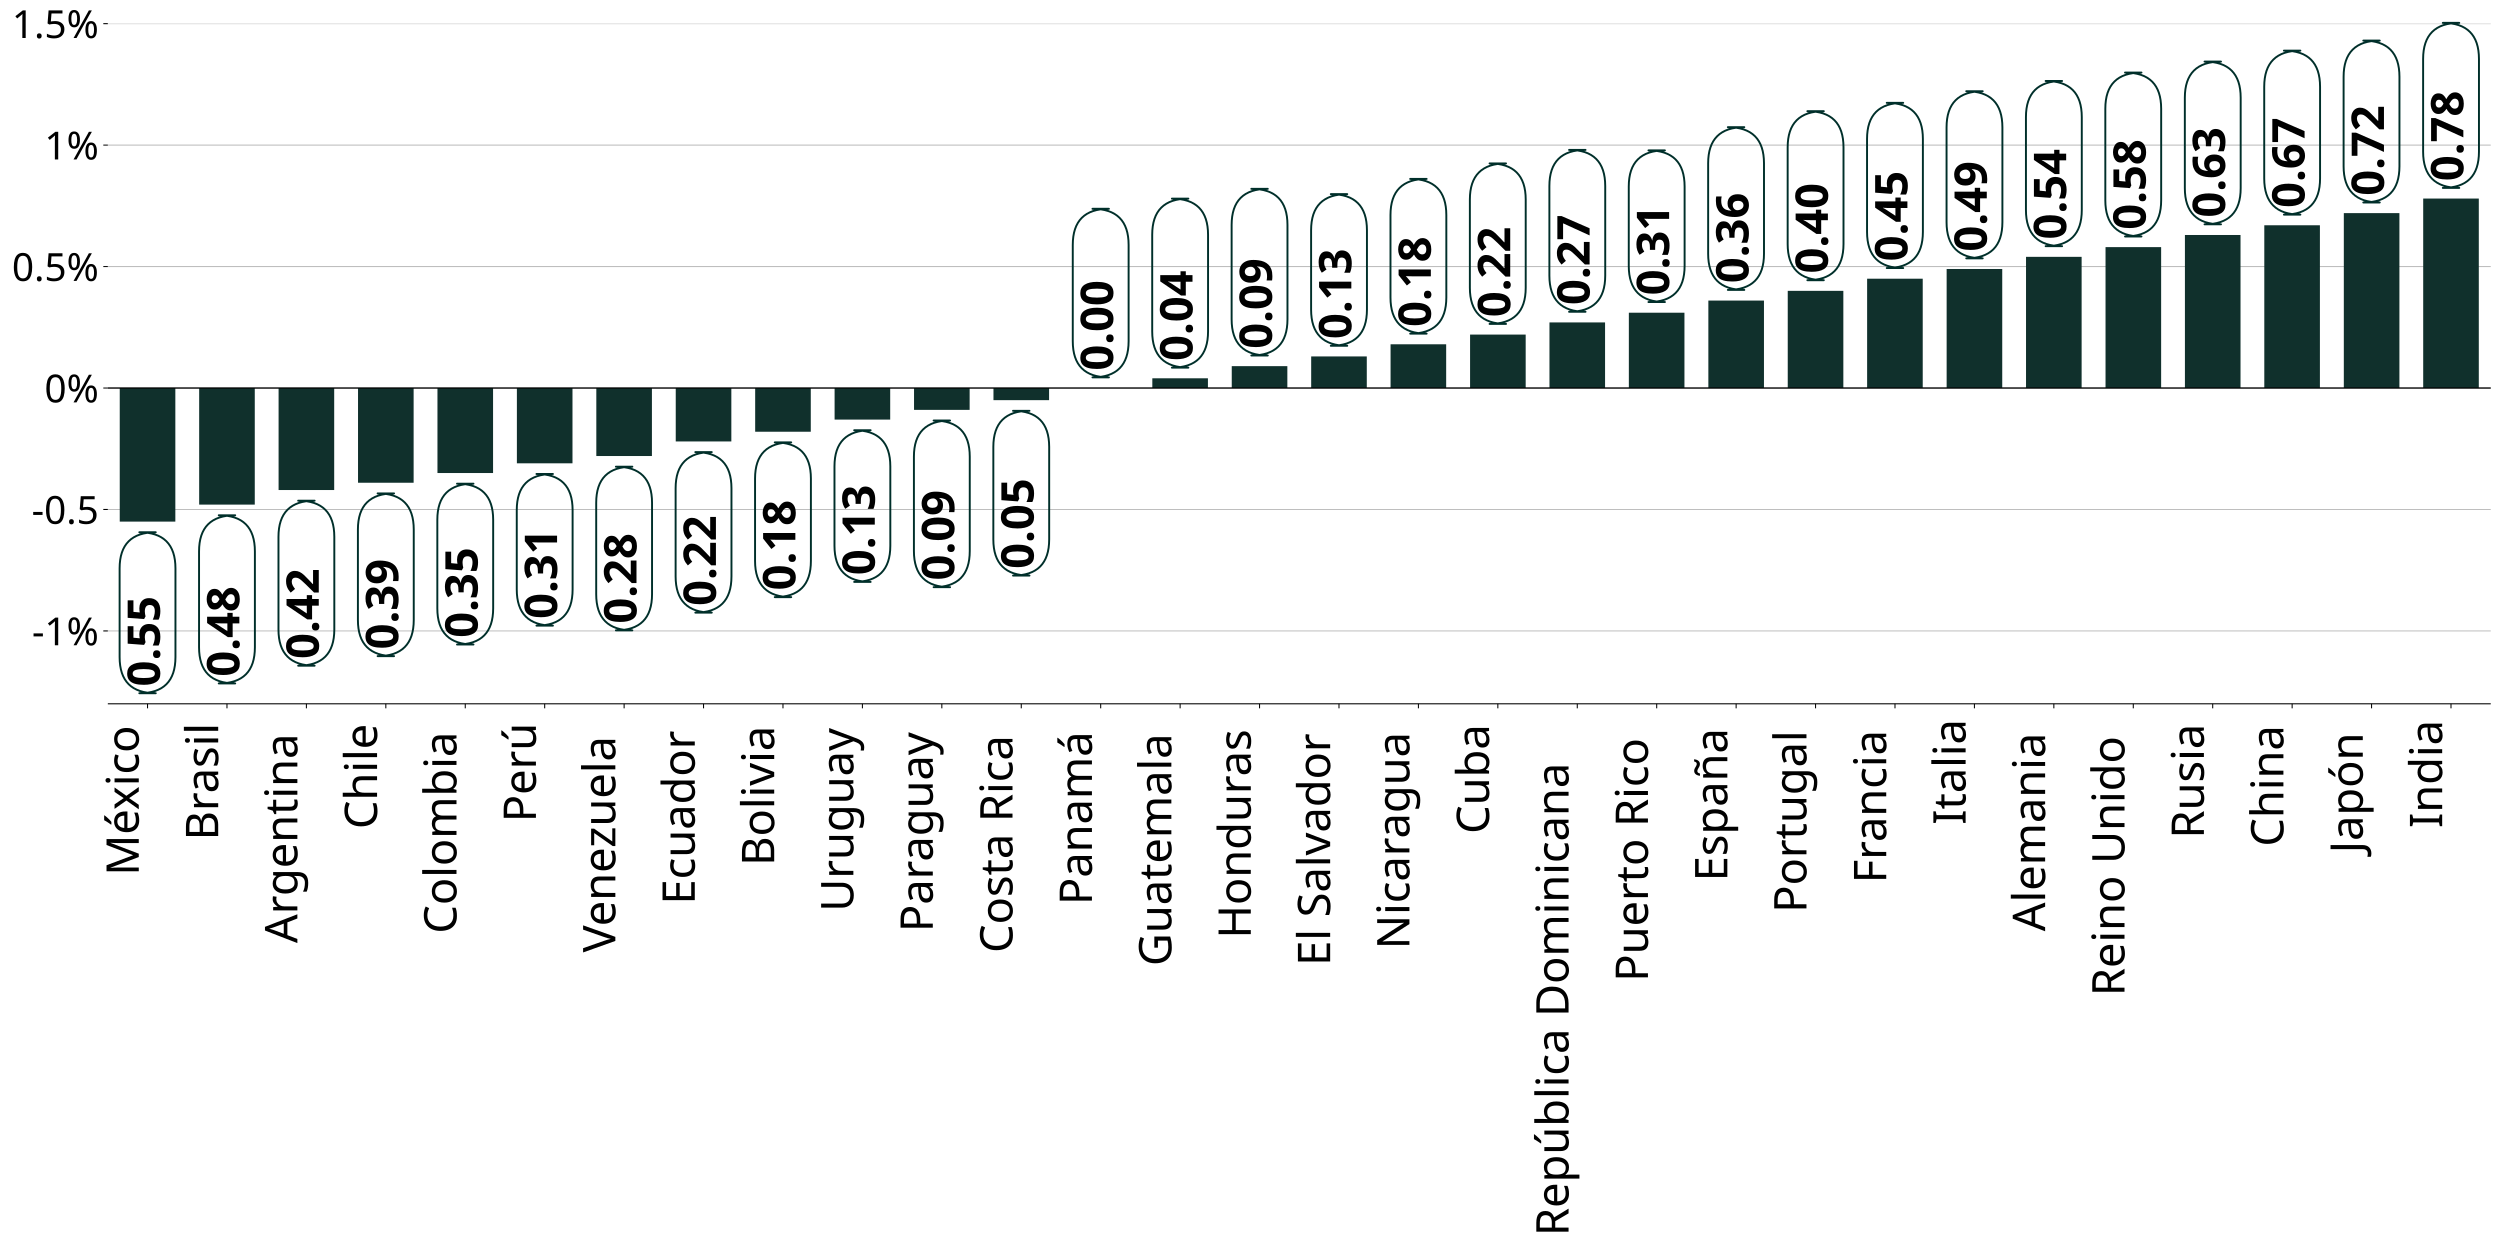
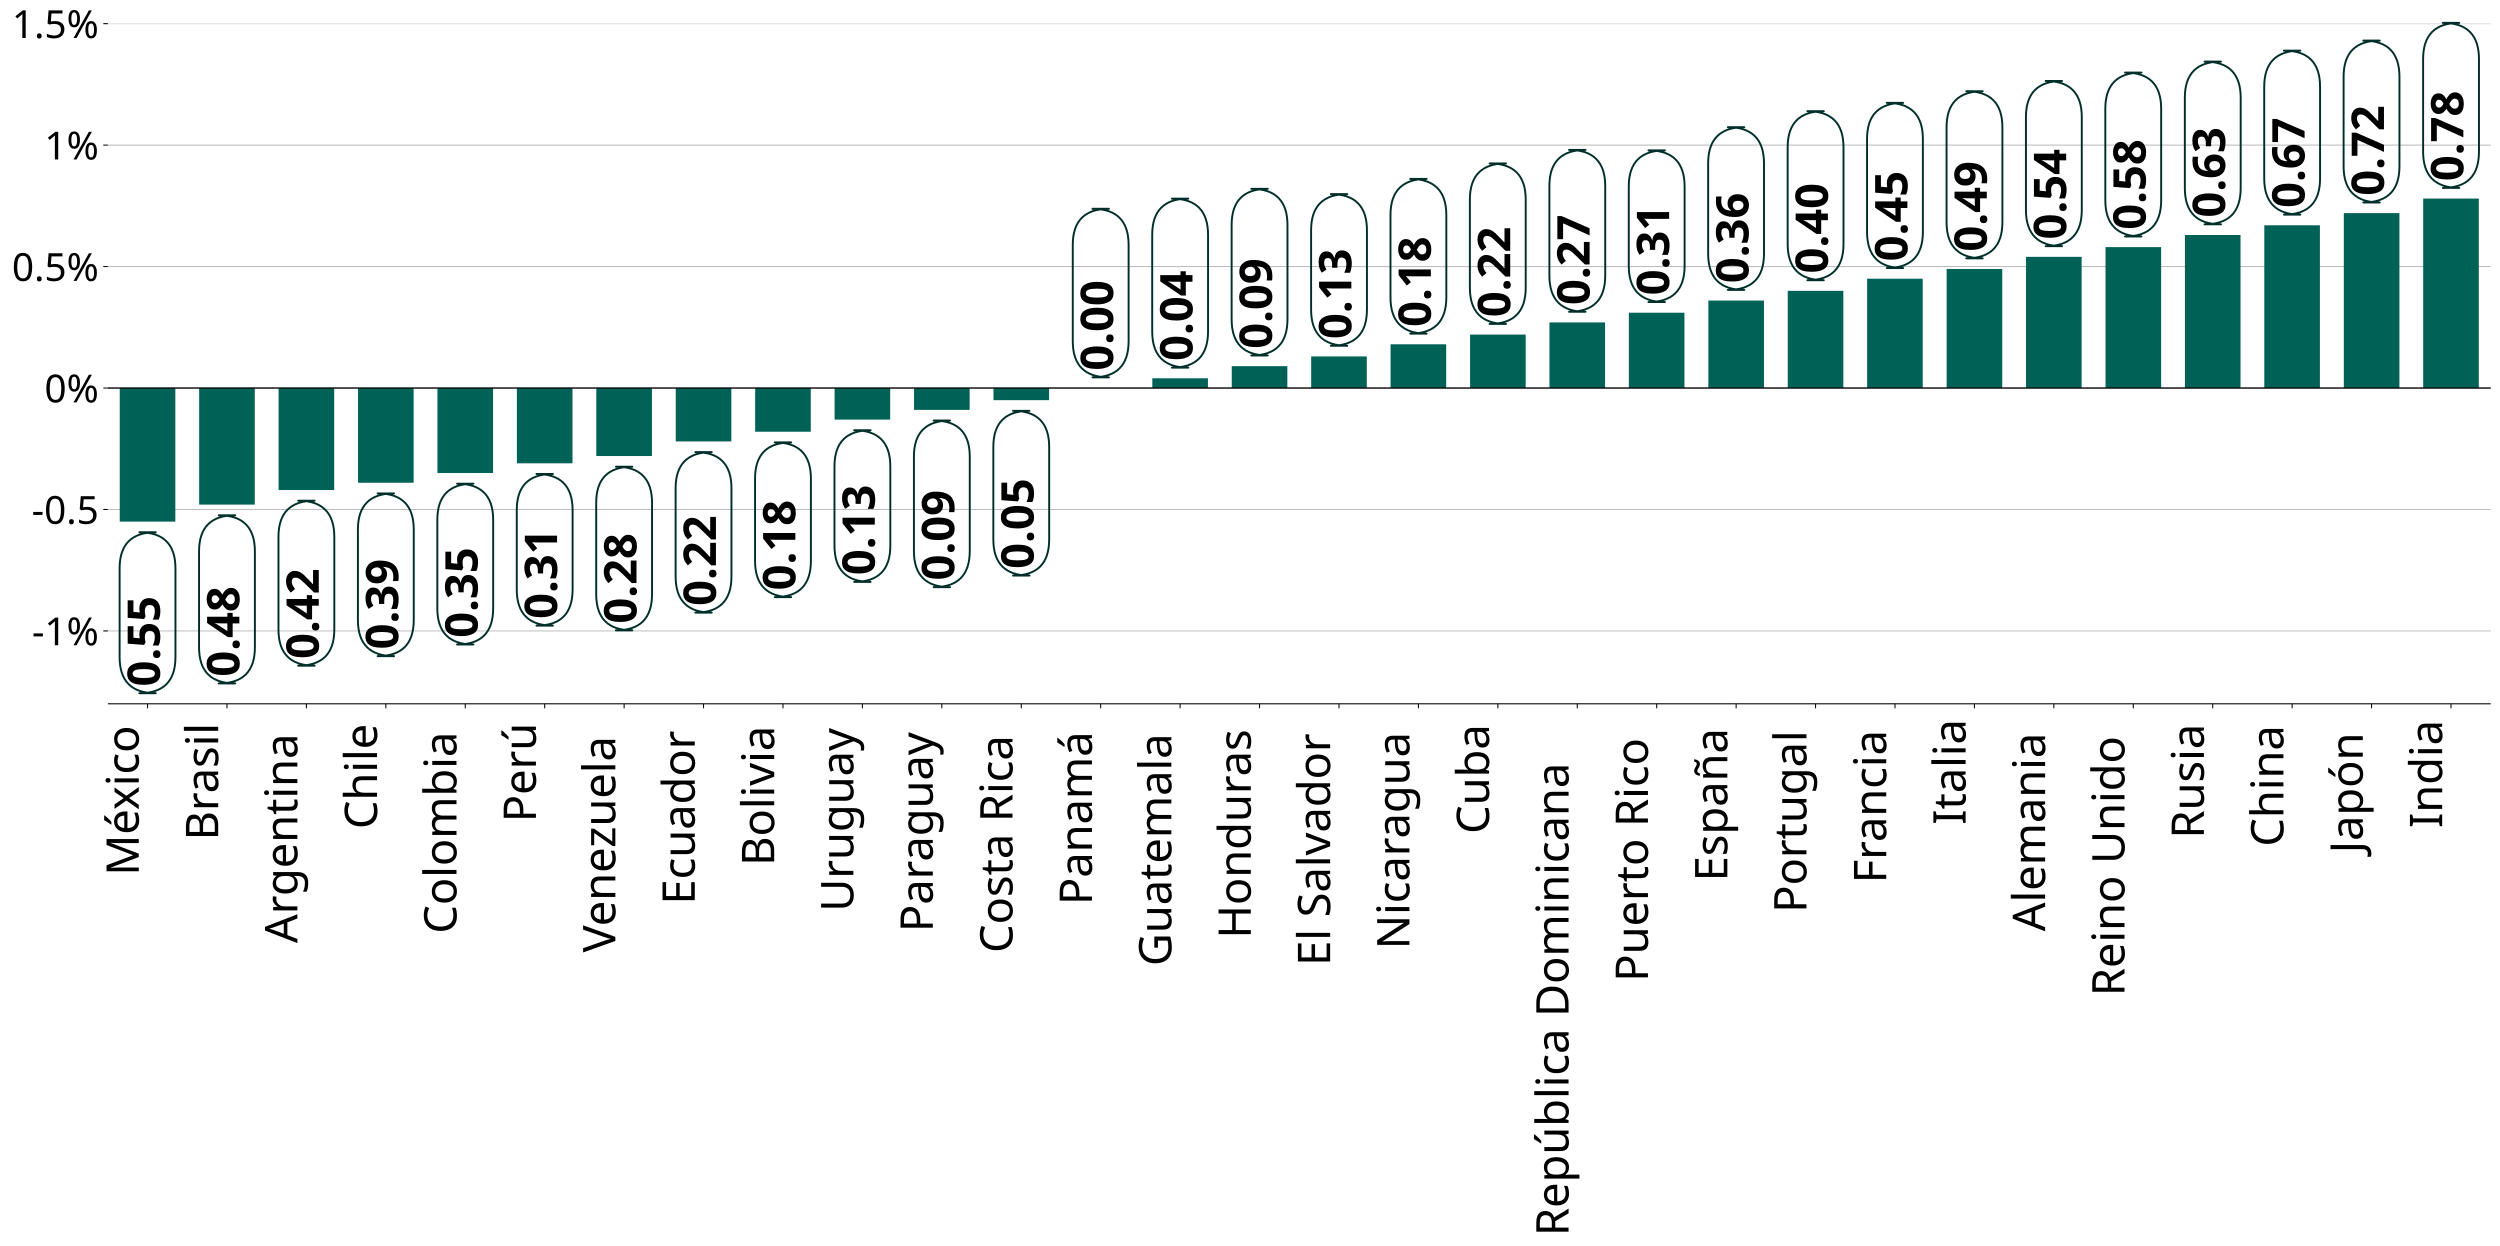
<svg xmlns="http://www.w3.org/2000/svg" xmlns:xlink="http://www.w3.org/1999/xlink" width="1936.8pt" height="964.78pt" version="1.1" viewBox="0 0 1936.8 964.78">
  <defs>
    <style type="text/css">*{stroke-linejoin: round; stroke-linecap: butt}</style>
  </defs>
  <path d="m0 964.78h1936.8v-964.78h-1936.8v964.78z" opacity="0" />
  <path d="m83.533 545.24h1846.1v-526.91h-1846.1v526.91z" opacity="0" />
  <defs>
    <path id="b" d="m0 0v3.5" stroke="#000" stroke-width=".8" />
  </defs>
  <use x="114.301" y="545.24" stroke="#000000" stroke-width=".8" xlink:href="#b" />
  <text transform="translate(107.51 678.38) rotate(-90)" font-family="'Montserrat'" font-size="35px" font-weight="500">México</text>
  <use x="175.836" y="545.24" stroke="#000000" stroke-width=".8" xlink:href="#b" />
  <text transform="translate(169.04 651.08) rotate(-90)" font-family="'Montserrat'" font-size="35px" font-weight="500">Brasil</text>
  <use x="237.372" y="545.24" stroke="#000000" stroke-width=".8" xlink:href="#b" />
  <text transform="translate(230.37 730.64) rotate(-90)" font-family="'Montserrat'" font-size="35px" font-weight="500">Argentina</text>
  <use x="298.908" y="545.24" stroke="#000000" stroke-width=".8" xlink:href="#b" />
  <text transform="translate(292.12 642.33) rotate(-90)" font-family="'Montserrat'" font-size="35px" font-weight="500">Chile</text>
  <use x="360.443" y="545.24" stroke="#000000" stroke-width=".8" xlink:href="#b" />
  <text transform="translate(353.65 723.32) rotate(-90)" font-family="'Montserrat'" font-size="35px" font-weight="500">Colombia</text>
  <use x="421.979" y="545.24" stroke="#000000" stroke-width=".8" xlink:href="#b" />
  <text transform="translate(415.19 636.98) rotate(-90)" font-family="'Montserrat'" font-size="35px" font-weight="500">Perú</text>
  <use x="483.515" y="545.24" stroke="#000000" stroke-width=".8" xlink:href="#b" />
  <text transform="translate(476.72 737.88) rotate(-90)" font-family="'Montserrat'" font-size="35px" font-weight="500">Venezuela</text>
  <use x="545.05" y="545.24" stroke="#000000" stroke-width=".8" xlink:href="#b" />
  <text transform="translate(538.26 700.74) rotate(-90)" font-family="'Montserrat'" font-size="35px" font-weight="500">Ecuador</text>
  <use x="606.586" y="545.24" stroke="#000000" stroke-width=".8" xlink:href="#b" />
  <text transform="translate(599.79 670.76) rotate(-90)" font-family="'Montserrat'" font-size="35px" font-weight="500">Bolivia</text>
  <use x="668.122" y="545.24" stroke="#000000" stroke-width=".8" xlink:href="#b" />
  <text transform="translate(661.12 706.31) rotate(-90)" font-family="'Montserrat'" font-size="35px" font-weight="500">Uruguay</text>
  <use x="729.657" y="545.24" stroke="#000000" stroke-width=".8" xlink:href="#b" />
  <text transform="translate(722.66 722.06) rotate(-90)" font-family="'Montserrat'" font-size="35px" font-weight="500">Paraguay</text>
  <use x="791.193" y="545.24" stroke="#000000" stroke-width=".8" xlink:href="#b" />
  <text transform="translate(784.4 738.27) rotate(-90)" font-family="'Montserrat'" font-size="35px" font-weight="500">Costa Rica</text>
  <use x="852.729" y="545.24" stroke="#000000" stroke-width=".8" xlink:href="#b" />
  <text transform="translate(845.94 701.13) rotate(-90)" font-family="'Montserrat'" font-size="35px" font-weight="500">Panamá</text>
  <use x="914.264" y="545.24" stroke="#000000" stroke-width=".8" xlink:href="#b" />
  <text transform="translate(907.47 748.42) rotate(-90)" font-family="'Montserrat'" font-size="35px" font-weight="500">Guatemala</text>
  <use x="975.8" y="545.24" stroke="#000000" stroke-width=".8" xlink:href="#b" />
  <text transform="translate(969.01 727.1) rotate(-90)" font-family="'Montserrat'" font-size="35px" font-weight="500">Honduras</text>
  <use x="1037.336" y="545.24" stroke="#000000" stroke-width=".8" xlink:href="#b" />
  <text transform="translate(1030.5 748.25) rotate(-90)" font-family="'Montserrat'" font-size="35px" font-weight="500">El Salvador</text>
  <use x="1098.871" y="545.24" stroke="#000000" stroke-width=".8" xlink:href="#b" />
  <text transform="translate(1091.9 735.39) rotate(-90)" font-family="'Montserrat'" font-size="35px" font-weight="500">Nicaragua</text>
  <use x="1160.407" y="545.24" stroke="#000000" stroke-width=".8" xlink:href="#b" />
  <text transform="translate(1153.6 646.04) rotate(-90)" font-family="'Montserrat'" font-size="35px" font-weight="500">Cuba</text>
  <use x="1221.943" y="545.24" stroke="#000000" stroke-width=".8" xlink:href="#b" />
  <text transform="translate(1215.2 957.58) rotate(-90)" font-family="'Montserrat'" font-size="35px" font-weight="500">República Dominicana</text>
  <use x="1283.478" y="545.24" stroke="#000000" stroke-width=".8" xlink:href="#b" />
  <text transform="translate(1276.7 760.53) rotate(-90)" font-family="'Montserrat'" font-size="35px" font-weight="500">Puerto Rico</text>
  <use x="1345.014" y="545.24" stroke="#000000" stroke-width=".8" xlink:href="#b" />
  <text transform="translate(1338.2 682.78) rotate(-90)" font-family="'Montserrat'" font-size="35px" font-weight="500">España</text>
  <use x="1406.55" y="545.24" stroke="#000000" stroke-width=".8" xlink:href="#b" />
  <text transform="translate(1399.5 707.12) rotate(-90)" font-family="'Montserrat'" font-size="35px" font-weight="500">Portugal</text>
  <use x="1468.085" y="545.24" stroke="#000000" stroke-width=".8" xlink:href="#b" />
  <text transform="translate(1461.3 684.26) rotate(-90)" font-family="'Montserrat'" font-size="35px" font-weight="500">Francia</text>
  <use x="1529.621" y="545.24" stroke="#000000" stroke-width=".8" xlink:href="#b" />
  <text transform="translate(1522.8 638.97) rotate(-90)" font-family="'Montserrat'" font-size="35px" font-weight="500">Italia</text>
  <use x="1591.157" y="545.24" stroke="#000000" stroke-width=".8" xlink:href="#b" />
  <text transform="translate(1584.4 721.5) rotate(-90)" font-family="'Montserrat'" font-size="35px" font-weight="500">Alemania</text>
  <use x="1652.692" y="545.24" stroke="#000000" stroke-width=".8" xlink:href="#b" />
  <text transform="translate(1645.9 771.73) rotate(-90)" font-family="'Montserrat'" font-size="35px" font-weight="500">Reino Unido</text>
  <use x="1714.228" y="545.24" stroke="#000000" stroke-width=".8" xlink:href="#b" />
  <text transform="translate(1707.4 649.61) rotate(-90)" font-family="'Montserrat'" font-size="35px" font-weight="500">Rusia</text>
  <use x="1775.764" y="545.24" stroke="#000000" stroke-width=".8" xlink:href="#b" />
  <text transform="translate(1769 655.91) rotate(-90)" font-family="'Montserrat'" font-size="35px" font-weight="500">China</text>
  <use x="1837.299" y="545.24" stroke="#000000" stroke-width=".8" xlink:href="#b" />
  <text transform="translate(1830.5 661.05) rotate(-90)" font-family="'Montserrat'" font-size="35px" font-weight="500">Japón</text>
  <use x="1898.835" y="545.24" stroke="#000000" stroke-width=".8" xlink:href="#b" />
  <text transform="translate(1892 641.49) rotate(-90)" font-family="'Montserrat'" font-size="35px" font-weight="500">India</text>
  <path d="m83.533 488.79h1846.1" clip-path="url(#a)" fill="none" stroke="#b9b9b9" stroke-linecap="square" stroke-width=".75" />
  <defs>
    <path id="c" d="m0 0h-3.5" stroke="#000" stroke-width=".8" />
  </defs>
  <use x="83.533" y="488.786" stroke="#000000" stroke-width=".8" xlink:href="#c" />
  <text transform="rotate(-0 76.533 499.92)" x="76.533" y="499.916" font-family="'Montserrat'" font-size="30px" font-weight="500" text-anchor="end">-1%</text>
  <path d="m83.533 394.69h1846.1" clip-path="url(#a)" fill="none" stroke="#b9b9b9" stroke-linecap="square" stroke-width=".75" />
  <use x="83.533" y="394.695" stroke="#000000" stroke-width=".8" xlink:href="#c" />
  <text transform="rotate(-0 76.533 405.83)" x="76.533" y="405.825" font-family="'Montserrat'" font-size="30px" font-weight="500" text-anchor="end">-0.5</text>
  <path d="m83.533 300.6h1846.1" clip-path="url(#a)" fill="none" stroke="#b9b9b9" stroke-linecap="square" stroke-width=".75" />
  <use x="83.533" y="300.604" stroke="#000000" stroke-width=".8" xlink:href="#c" />
  <text transform="rotate(-0 76.533 311.73)" x="76.533" y="311.734" font-family="'Montserrat'" font-size="30px" font-weight="500" text-anchor="end">0%</text>
  <path d="m83.533 206.51h1846.1" clip-path="url(#a)" fill="none" stroke="#b9b9b9" stroke-linecap="square" stroke-width=".75" />
  <use x="83.533" y="206.513" stroke="#000000" stroke-width=".8" xlink:href="#c" />
  <text transform="rotate(-0 76.533 217.64)" x="76.533" y="217.643" font-family="'Montserrat'" font-size="30px" font-weight="500" text-anchor="end">0.5%</text>
  <path d="m83.533 112.42h1846.1" clip-path="url(#a)" fill="none" stroke="#b9b9b9" stroke-linecap="square" stroke-width=".75" />
  <use x="83.533" y="112.422" stroke="#000000" stroke-width=".8" xlink:href="#c" />
  <text transform="rotate(-0 76.533 123.55)" x="76.533" y="123.552" font-family="'Montserrat'" font-size="30px" font-weight="500" text-anchor="end">1%</text>
  <path d="m83.533 18.33h1846.1" clip-path="url(#a)" fill="none" stroke="#b9b9b9" stroke-linecap="square" stroke-width=".75" />
  <use x="83.533" y="18.33" stroke="#000000" stroke-width=".8" xlink:href="#c" />
  <text transform="rotate(-0 76.533 29.461)" x="76.533" y="29.461" font-family="'Montserrat'" font-size="30px" font-weight="500" text-anchor="end">1.5%</text>
-   <path d="m92.763 300.6h43.075v103.5h-43.075z" clip-path="url(#a)" fill="#10302c" />
-   <path d="m154.3 300.6h43.075v90.327h-43.075z" clip-path="url(#a)" fill="#10302c" />
-   <path d="m215.83 300.6h43.075v79.036h-43.075z" clip-path="url(#a)" fill="#10302c" />
-   <path d="m277.37 300.6h43.075v73.391h-43.075z" clip-path="url(#a)" fill="#10302c" />
-   <path d="m338.91 300.6h43.075v65.864h-43.075z" clip-path="url(#a)" fill="#10302c" />
-   <path d="m400.44 300.6h43.075v58.336h-43.075z" clip-path="url(#a)" fill="#10302c" />
-   <path d="m461.98 300.6h43.075v52.691h-43.075z" clip-path="url(#a)" fill="#10302c" />
-   <path d="m523.51 300.6h43.075v41.4h-43.075z" clip-path="url(#a)" fill="#10302c" />
-   <path d="m585.05 300.6h43.075v33.873h-43.075z" clip-path="url(#a)" fill="#10302c" />
-   <path d="m646.58 300.6h43.075v24.464h-43.075z" clip-path="url(#a)" fill="#10302c" />
-   <path d="m708.12 300.6h43.075v16.936h-43.075z" clip-path="url(#a)" fill="#10302c" />
-   <path d="m769.66 300.6h43.075v9.409h-43.075z" clip-path="url(#a)" fill="#10302c" />
-   <path d="m892.73 300.6h43.075v-7.527h-43.075z" clip-path="url(#a)" fill="#10302c" />
-   <path d="m954.26 300.6h43.075v-16.936h-43.075z" clip-path="url(#a)" fill="#10302c" />
-   <path d="m1015.8 300.6h43.075v-24.464h-43.075z" clip-path="url(#a)" fill="#10302c" />
-   <path d="m1077.3 300.6h43.075v-33.873h-43.075z" clip-path="url(#a)" fill="#10302c" />
-   <path d="m1138.9 300.6h43.075v-41.4h-43.075z" clip-path="url(#a)" fill="#10302c" />
-   <path d="m1200.4 300.6h43.075v-50.809h-43.075z" clip-path="url(#a)" fill="#10302c" />
-   <path d="m1261.9 300.6h43.075v-58.336h-43.075z" clip-path="url(#a)" fill="#10302c" />
-   <path d="m1323.5 300.6h43.075v-67.746h-43.075z" clip-path="url(#a)" fill="#10302c" />
-   <path d="m1385 300.6h43.075v-75.273h-43.075z" clip-path="url(#a)" fill="#10302c" />
-   <path d="m1446.5 300.6h43.075v-84.682h-43.075z" clip-path="url(#a)" fill="#10302c" />
-   <path d="m1508.1 300.6h43.075v-92.209h-43.075z" clip-path="url(#a)" fill="#10302c" />
-   <path d="m1569.6 300.6h43.075v-101.62h-43.075z" clip-path="url(#a)" fill="#10302c" />
-   <path d="m1631.2 300.6h43.075v-109.15h-43.075z" clip-path="url(#a)" fill="#10302c" />
-   <path d="m1692.7 300.6h43.075v-118.55h-43.075z" clip-path="url(#a)" fill="#10302c" />
-   <path d="m1754.2 300.6h43.075v-126.08h-43.075z" clip-path="url(#a)" fill="#10302c" />
-   <path d="m1815.8 300.6h43.075v-135.49h-43.075z" clip-path="url(#a)" fill="#10302c" />
-   <path d="m1877.3 300.6h43.075v-146.78h-43.075z" clip-path="url(#a)" fill="#10302c" />
+   <path d="m92.763 300.6h43.075v103.5h-43.075z" clip-path="url(#a)" fill="#006157" />
+   <path d="m154.3 300.6h43.075v90.327h-43.075z" clip-path="url(#a)" fill="#006157" />
+   <path d="m215.83 300.6h43.075v79.036h-43.075z" clip-path="url(#a)" fill="#006157" />
+   <path d="m277.37 300.6h43.075v73.391h-43.075z" clip-path="url(#a)" fill="#006157" />
+   <path d="m338.91 300.6h43.075v65.864h-43.075z" clip-path="url(#a)" fill="#006157" />
+   <path d="m400.44 300.6h43.075v58.336h-43.075z" clip-path="url(#a)" fill="#006157" />
+   <path d="m461.98 300.6h43.075v52.691h-43.075z" clip-path="url(#a)" fill="#006157" />
+   <path d="m523.51 300.6h43.075v41.4h-43.075z" clip-path="url(#a)" fill="#006157" />
+   <path d="m585.05 300.6h43.075v33.873h-43.075z" clip-path="url(#a)" fill="#006157" />
+   <path d="m646.58 300.6h43.075v24.464h-43.075z" clip-path="url(#a)" fill="#006157" />
+   <path d="m708.12 300.6h43.075v16.936h-43.075z" clip-path="url(#a)" fill="#006157" />
+   <path d="m769.66 300.6h43.075v9.409h-43.075z" clip-path="url(#a)" fill="#006157" />
+   <path d="m892.73 300.6h43.075v-7.527h-43.075z" clip-path="url(#a)" fill="#006157" />
+   <path d="m954.26 300.6h43.075v-16.936h-43.075z" clip-path="url(#a)" fill="#006157" />
+   <path d="m1015.8 300.6h43.075v-24.464h-43.075z" clip-path="url(#a)" fill="#006157" />
+   <path d="m1077.3 300.6h43.075v-33.873h-43.075z" clip-path="url(#a)" fill="#006157" />
+   <path d="m1138.9 300.6h43.075v-41.4h-43.075z" clip-path="url(#a)" fill="#006157" />
+   <path d="m1200.4 300.6h43.075v-50.809h-43.075z" clip-path="url(#a)" fill="#006157" />
+   <path d="m1261.9 300.6h43.075v-58.336h-43.075z" clip-path="url(#a)" fill="#006157" />
+   <path d="m1323.5 300.6h43.075v-67.746h-43.075z" clip-path="url(#a)" fill="#006157" />
+   <path d="m1385 300.6h43.075v-75.273h-43.075z" clip-path="url(#a)" fill="#006157" />
+   <path d="m1446.5 300.6h43.075v-84.682h-43.075z" clip-path="url(#a)" fill="#006157" />
+   <path d="m1508.1 300.6h43.075v-92.209h-43.075z" clip-path="url(#a)" fill="#006157" />
+   <path d="m1569.6 300.6h43.075v-101.62h-43.075z" clip-path="url(#a)" fill="#006157" />
+   <path d="m1631.2 300.6h43.075v-109.15h-43.075z" clip-path="url(#a)" fill="#006157" />
+   <path d="m1692.7 300.6h43.075v-118.55h-43.075z" clip-path="url(#a)" fill="#006157" />
+   <path d="m1754.2 300.6h43.075v-126.08h-43.075z" clip-path="url(#a)" fill="#006157" />
+   <path d="m1815.8 300.6h43.075v-135.49h-43.075z" clip-path="url(#a)" fill="#006157" />
+   <path d="m1877.3 300.6h43.075v-146.78h-43.075z" clip-path="url(#a)" fill="#006157" />
  <path d="m83.533 300.6h1846.1" clip-path="url(#a)" fill="none" stroke="#000" stroke-linecap="square" />
  <path d="m83.533 545.24h1846.1" fill="none" stroke="#000" stroke-linecap="square" stroke-width=".8" />
  <path d="m135.93 509.06v-68.704q0-28-28-28h12.737q-28 0-28 28v68.704q0 28 28 28h-12.737q28 0 28-28z" fill="none" stroke="#002f2a" stroke-width="1.5" />
  <text transform="translate(123.89 531.81) rotate(-90)" font-family="'Montserrat'" font-size="35px" font-weight="700">0.55  </text>
  <path d="m197.47 501.46v-74.271q0-28-28-28h12.737q-28 0-28 28v74.271q0 28 28 28h-12.737q28 0 28-28z" fill="none" stroke="#002f2a" stroke-width="1.5" />
  <text transform="translate(185.43 524.21) rotate(-90)" font-family="'Montserrat'" font-size="35px" font-weight="700">0.48  </text>
  <path d="m259 487.72v-71.821q0-28-28-28h12.737q-28 0-28 28v71.821q0 28 28 28h-12.737q28 0 28-28z" fill="none" stroke="#002f2a" stroke-width="1.5" />
  <text transform="translate(246.96 510.47) rotate(-90)" font-family="'Montserrat'" font-size="35px" font-weight="700">0.42  </text>
  <path d="m320.54 480.32v-70.071q0-28-28-28h12.737q-28 0-28 28v70.071q0 28 28 28h-12.737q28 0 28-28z" fill="none" stroke="#002f2a" stroke-width="1.5" />
  <text transform="translate(308.5 503.07) rotate(-90)" font-family="'Montserrat'" font-size="35px" font-weight="700">0.39  </text>
  <path d="m382.07 471.32v-68.6q0-28-28-28h12.737q-28 0-28 28v68.6q0 28 28 28h-12.737q28 0 28-28z" fill="none" stroke="#002f2a" stroke-width="1.5" />
  <text transform="translate(370.03 494.07) rotate(-90)" font-family="'Montserrat'" font-size="35px" font-weight="700">0.35  </text>
  <path d="m443.61 456.69v-61.496q0-28-28-28h12.737q-28 0-28 28v61.496q0 28 28 28h-12.737q28 0 28-28z" fill="none" stroke="#002f2a" stroke-width="1.5" />
  <text transform="translate(431.57 479.44) rotate(-90)" font-family="'Montserrat'" font-size="35px" font-weight="700">0.31  </text>
  <path d="m505.15 460.35v-70.804q0-28-28-28h12.737q-28 0-28 28v70.804q0 28 28 28h-12.737q28 0 28-28z" fill="none" stroke="#002f2a" stroke-width="1.5" />
  <text transform="translate(493.1 483.1) rotate(-90)" font-family="'Montserrat'" font-size="35px" font-weight="700">0.28  </text>
  <path d="m566.68 446.61v-68.354q0-28-28-28h12.737q-28 0-28 28v68.354q0 28 28 28h-12.737q28 0 28-28z" fill="none" stroke="#002f2a" stroke-width="1.5" />
  <text transform="translate(554.64 469.36) rotate(-90)" font-family="'Montserrat'" font-size="35px" font-weight="700">0.22  </text>
  <path d="m628.22 434.61v-63.875q0-28-28-28h12.737q-28 0-28 28v63.875q0 28 28 28h-12.737q28 0 28-28z" fill="none" stroke="#002f2a" stroke-width="1.5" />
  <text transform="translate(616.18 457.36) rotate(-90)" font-family="'Montserrat'" font-size="35px" font-weight="700">0.18  </text>
  <path d="m689.75 422.82v-61.496q0-28-28-28h12.737q-28 0-28 28v61.496q0 28 28 28h-12.737q28 0 28-28z" fill="none" stroke="#002f2a" stroke-width="1.5" />
  <text transform="translate(677.71 445.57) rotate(-90)" font-family="'Montserrat'" font-size="35px" font-weight="700">0.13  </text>
  <path d="m751.29 426.91v-73.117q0-28-28-28h12.737q-28 0-28 28v73.117q0 28 28 28h-12.737q28 0 28-28z" fill="none" stroke="#002f2a" stroke-width="1.5" />
  <text transform="translate(739.25 449.66) rotate(-90)" font-family="'Montserrat'" font-size="35px" font-weight="700">0.09  </text>
  <path d="m812.82 417.91v-71.646q0-28-28-28h12.737q-28 0-28 28v71.646q0 28 28 28h-12.737q28 0 28-28z" fill="none" stroke="#002f2a" stroke-width="1.5" />
  <text transform="translate(800.78 440.66) rotate(-90)" font-family="'Montserrat'" font-size="35px" font-weight="700">0.05  </text>
  <path d="m874.36 264.35v-74.588q0-28-28-28h12.737q-28 0-28 28v74.588q0 28 28 28h-12.737q28 0 28-28z" fill="none" stroke="#002f2a" stroke-width="1.5" />
  <text transform="translate(862.32 287.1) rotate(-90)" font-family="'Montserrat'" font-size="35px" font-weight="700">0.00  </text>
  <path d="m935.9 256.82v-74.938q0-28-28-28h12.737q-28 0-28 28v74.938q0 28 28 28h-12.737q28 0 28-28z" fill="none" stroke="#002f2a" stroke-width="1.5" />
  <text transform="translate(923.85 279.57) rotate(-90)" font-family="'Montserrat'" font-size="35px" font-weight="700">0.04  </text>
  <path d="m997.43 247.41v-73.117q0-28-28-28h12.737q-28 0-28 28v73.117q0 28 28 28h-12.737q28 0 28-28z" fill="none" stroke="#002f2a" stroke-width="1.5" />
  <text transform="translate(985.39 270.16) rotate(-90)" font-family="'Montserrat'" font-size="35px" font-weight="700">0.09  </text>
  <path d="m1059 239.89v-61.496q0-28-28-28h12.737q-28 0-28 28v61.496q0 28 28 28h-12.737q28 0 28-28z" fill="none" stroke="#002f2a" stroke-width="1.5" />
  <text transform="translate(1046.9 262.64) rotate(-90)" font-family="'Montserrat'" font-size="35px" font-weight="700">0.13  </text>
  <path d="m1120.5 230.48v-63.875q0-28-28-28h12.737q-28 0-28 28v63.875q0 28 28 28h-12.737q28 0 28-28z" fill="none" stroke="#002f2a" stroke-width="1.5" />
  <text transform="translate(1108.5 253.23) rotate(-90)" font-family="'Montserrat'" font-size="35px" font-weight="700">0.18  </text>
  <path d="m1182 222.95v-68.354q0-28-28-28h12.737q-28 0-28 28v68.354q0 28 28 28h-12.737q28 0 28-28z" fill="none" stroke="#002f2a" stroke-width="1.5" />
  <text transform="translate(1170 245.7) rotate(-90)" font-family="'Montserrat'" font-size="35px" font-weight="700">0.22  </text>
  <path d="m1243.6 213.54v-69.404q0-28-28-28h12.737q-28 0-28 28v69.404q0 28 28 28h-12.737q28 0 28-28z" fill="none" stroke="#002f2a" stroke-width="1.5" />
  <text transform="translate(1231.5 236.29) rotate(-90)" font-family="'Montserrat'" font-size="35px" font-weight="700">0.27  </text>
  <path d="m1305.1 206.01v-61.496q0-28-28-28h12.737q-28 0-28 28v61.496q0 28 28 28h-12.737q28 0 28-28z" fill="none" stroke="#002f2a" stroke-width="1.5" />
  <text transform="translate(1293.1 228.76) rotate(-90)" font-family="'Montserrat'" font-size="35px" font-weight="700">0.31  </text>
  <path d="m1366.6 196.6v-70.071q0-28-28-28h12.737q-28 0-28 28v70.071q0 28 28 28h-12.737q28 0 28-28z" fill="none" stroke="#002f2a" stroke-width="1.5" />
  <text transform="translate(1354.6 219.35) rotate(-90)" font-family="'Montserrat'" font-size="35px" font-weight="700">0.36  </text>
  <path d="m1428.2 189.08v-74.938q0-28-28-28h12.737q-28 0-28 28v74.938q0 28 28 28h-12.737q28 0 28-28z" fill="none" stroke="#002f2a" stroke-width="1.5" />
  <text transform="translate(1416.1 211.83) rotate(-90)" font-family="'Montserrat'" font-size="35px" font-weight="700">0.40  </text>
  <path d="m1489.7 179.67v-71.996q0-28-28-28h12.737q-28 0-28 28v71.996q0 28 28 28h-12.737q28 0 28-28z" fill="none" stroke="#002f2a" stroke-width="1.5" />
  <text transform="translate(1477.7 202.42) rotate(-90)" font-family="'Montserrat'" font-size="35px" font-weight="700">0.45  </text>
  <path d="m1551.3 172.14v-73.467q0-28-28-28h12.737q-28 0-28 28v73.467q0 28 28 28h-12.737q28 0 28-28z" fill="none" stroke="#002f2a" stroke-width="1.5" />
  <text transform="translate(1539.2 194.89) rotate(-90)" font-family="'Montserrat'" font-size="35px" font-weight="700">0.49  </text>
  <path d="m1612.8 162.73v-71.996q0-28-28-28h12.737q-28 0-28 28v71.996q0 28 28 28h-12.737q28 0 28-28z" fill="none" stroke="#002f2a" stroke-width="1.5" />
  <text transform="translate(1600.7 185.48) rotate(-90)" font-family="'Montserrat'" font-size="35px" font-weight="700">0.54  </text>
  <path d="m1674.3 155.2v-70.979q0-28-28-28h12.737q-28 0-28 28v70.979q0 28 28 28h-12.737q28 0 28-28z" fill="none" stroke="#002f2a" stroke-width="1.5" />
  <text transform="translate(1662.3 177.95) rotate(-90)" font-family="'Montserrat'" font-size="35px" font-weight="700">0.58  </text>
  <path d="m1735.9 145.79v-70.071q0-28-28-28h12.737q-28 0-28 28v70.071q0 28 28 28h-12.737q28 0 28-28z" fill="none" stroke="#002f2a" stroke-width="1.5" />
  <text transform="translate(1723.8 168.54) rotate(-90)" font-family="'Montserrat'" font-size="35px" font-weight="700">0.63  </text>
  <path d="m1797.4 138.27v-71.05q0-28-28-28h12.737q-28 0-28 28v71.05q0 28 28 28h-12.737q28 0 28-28z" fill="none" stroke="#002f2a" stroke-width="1.5" />
  <text transform="translate(1785.4 161.02) rotate(-90)" font-family="'Montserrat'" font-size="35px" font-weight="700">0.67  </text>
  <path d="m1858.9 128.86v-69.404q0-28-28-28h12.737q-28 0-28 28v69.404q0 28 28 28h-12.737q28 0 28-28z" fill="none" stroke="#002f2a" stroke-width="1.5" />
  <text transform="translate(1846.9 151.61) rotate(-90)" font-family="'Montserrat'" font-size="35px" font-weight="700">0.72  </text>
  <path d="m1920.5 117.57v-71.854q0-28-28-28h12.737q-28 0-28 28v71.854q0 28 28 28h-12.737q28 0 28-28z" fill="none" stroke="#002f2a" stroke-width="1.5" />
  <text transform="translate(1908.4 140.32) rotate(-90)" font-family="'Montserrat'" font-size="35px" font-weight="700">0.78  </text>
  <defs>
    <clipPath id="a">
      <rect x="83.533" y="18.33" width="1846.1" height="526.91" />
    </clipPath>
  </defs>
</svg>
